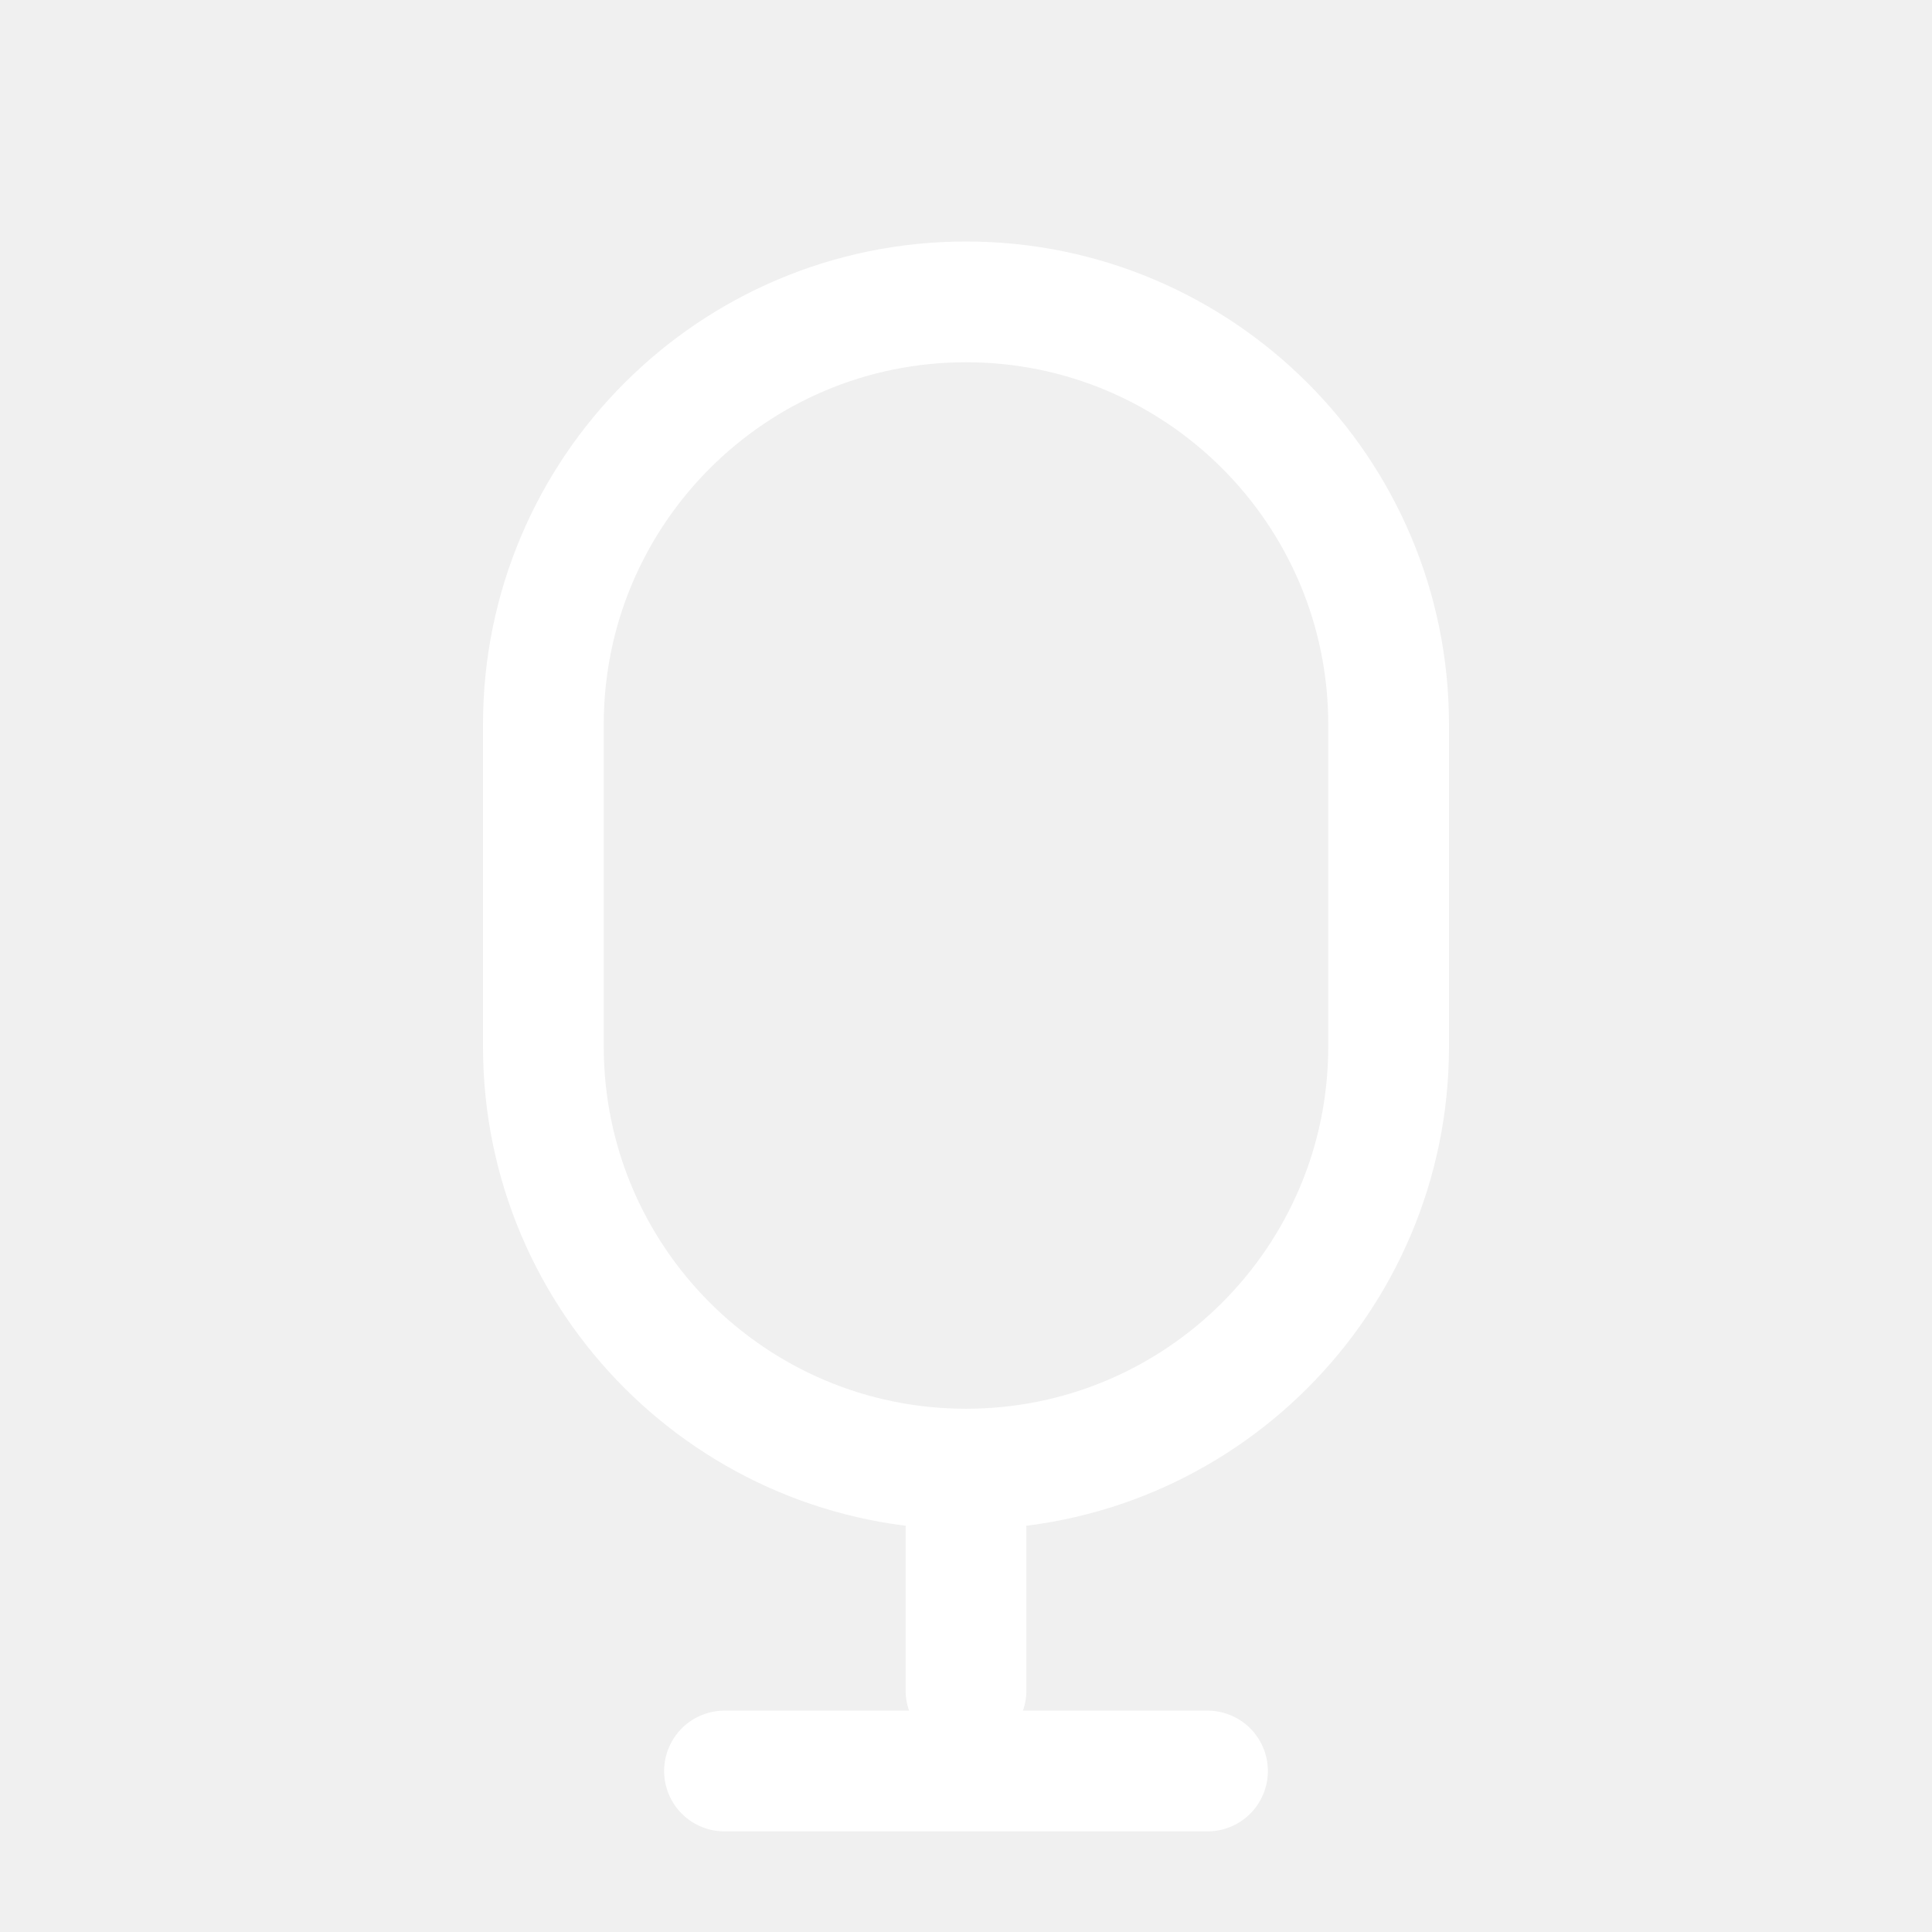
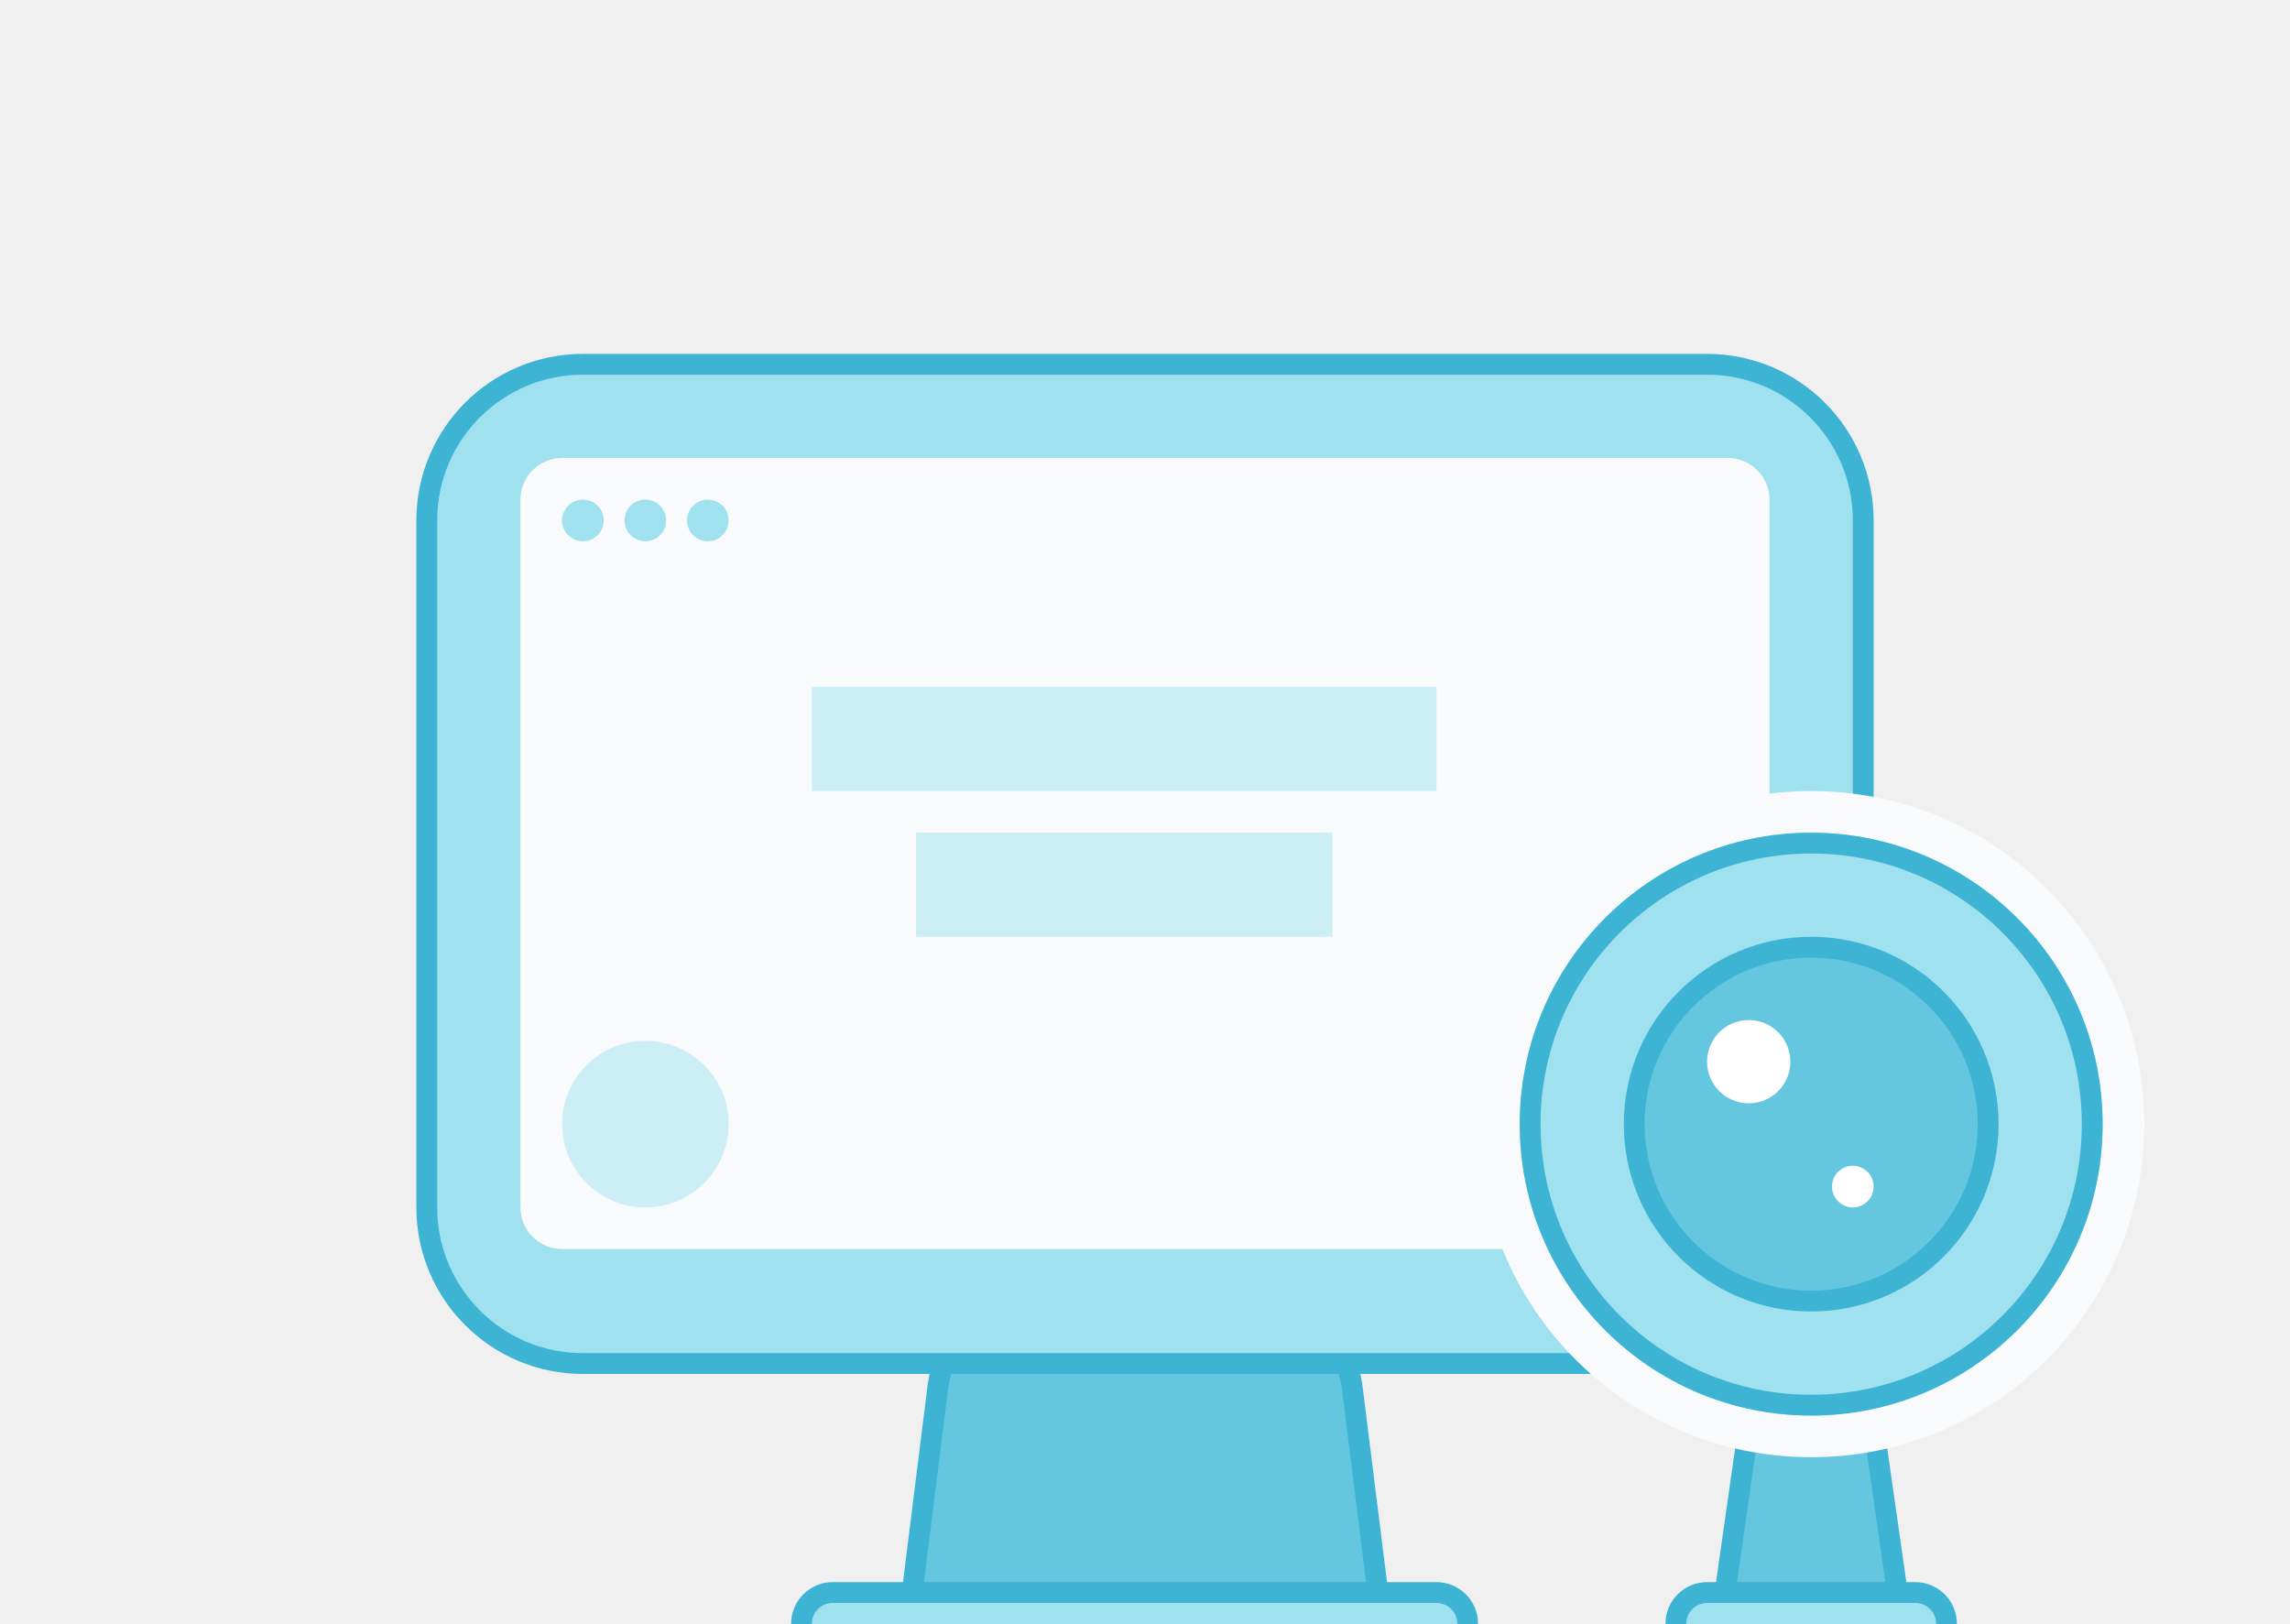
- <svg xmlns="http://www.w3.org/2000/svg" width="24" height="24" viewBox="0 0 24 24" fill="none">
-   <path d="M6.75 9a5.25 5.25 0 0 1 10.5 0v4a5.25 5.25 0 1 1-10.5 0V9Z" stroke="#fff" stroke-width="1.5" />
-   <path d="M12 19v2m-3 1h6" stroke="#fff" stroke-width="1.5" stroke-linecap="round" stroke-linejoin="round" />
+ <svg xmlns="http://www.w3.org/2000/svg" width="110" height="78" viewBox="0 0 110 78" fill="none">
+   <path d="M48.531 63.5H61.47a3.5 3.5 0 0 1 3.473 3.066L66.434 78.5H43.566l1.492-11.934a3.5 3.5 0 0 1 3.473-3.066Z" fill="#65C6DF" stroke="#3DB4D4" />
+   <rect x="20.5" y="17.5" width="69" height="48" rx="7.5" fill="#9FE1EF" stroke="#3DB4D4" />
+   <rect x="25" y="22" width="60" height="38" rx="2" fill="#F9FAFB" />
+   <path opacity=".5" fill="#9FE1EF" d="M39 33h30v5H39zm5 7h20v5H44z" />
+   <rect x="38.5" y="76.5" width="32" height="3" rx="1.5" fill="#9FE1EF" stroke="#3DB4D4" />
+   <circle cx="28" cy="25" r="1" fill="#9FE1EF" />
+   <circle cx="31" cy="25" r="1" fill="#9FE1EF" />
+   <circle cx="34" cy="25" r="1" fill="#9FE1EF" />
+   <circle opacity=".5" cx="31" cy="54" r="4" fill="#9FE1EF" />
+   <path d="m82.658 77.93 1.776-12.43h5.132l1.776 12.43a.5.5 0 0 1-.495.57h-7.694a.5.5 0 0 1-.495-.57Z" fill="#65C6DF" stroke="#3DB4D4" />
+   <rect x="80.5" y="76.5" width="13" height="3" rx="1.5" fill="#9FE1EF" stroke="#3DB4D4" />
+   <circle cx="87" cy="54" r="15" fill="#9FE1EF" stroke="#F9FAFB" stroke-width="2" />
+   <circle cx="87" cy="54" r="13.5" fill="#9FE1EF" stroke="#3DB4D4" />
+   <circle cx="87" cy="54" r="8.5" fill="#3DB4D4" fill-opacity=".6" stroke="#3DB4D4" />
+   <circle cx="89" cy="57" r="1" fill="#fff" />
+   <circle cx="84" cy="51" r="2" fill="#fff" />
</svg>
